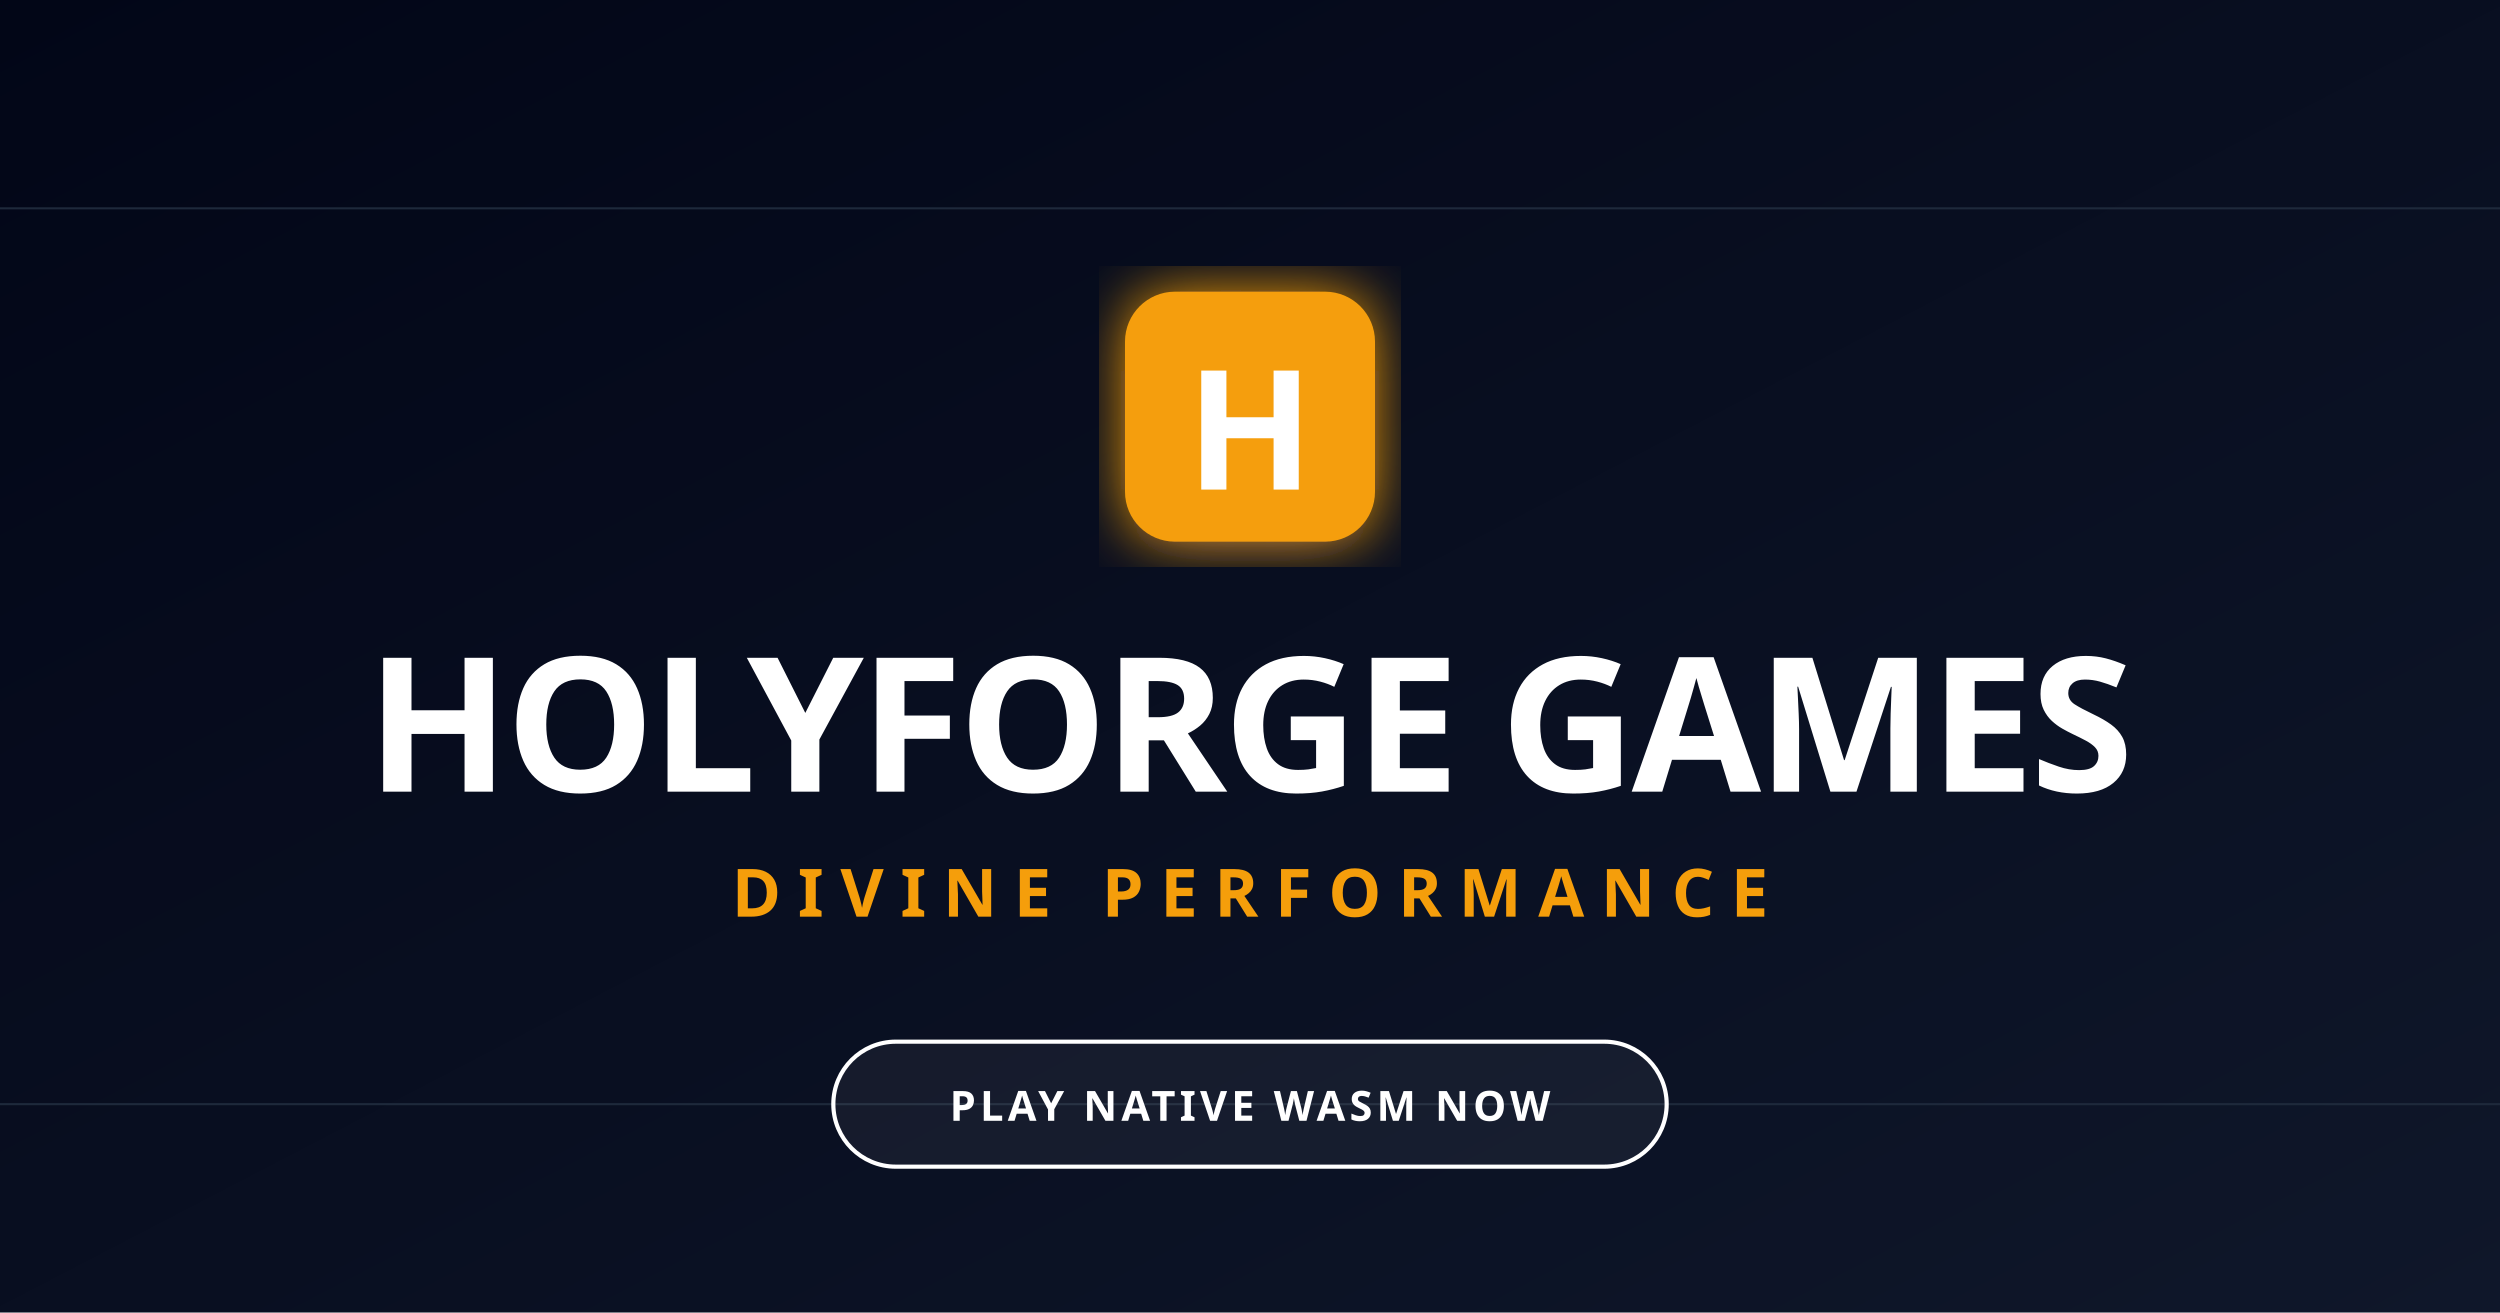
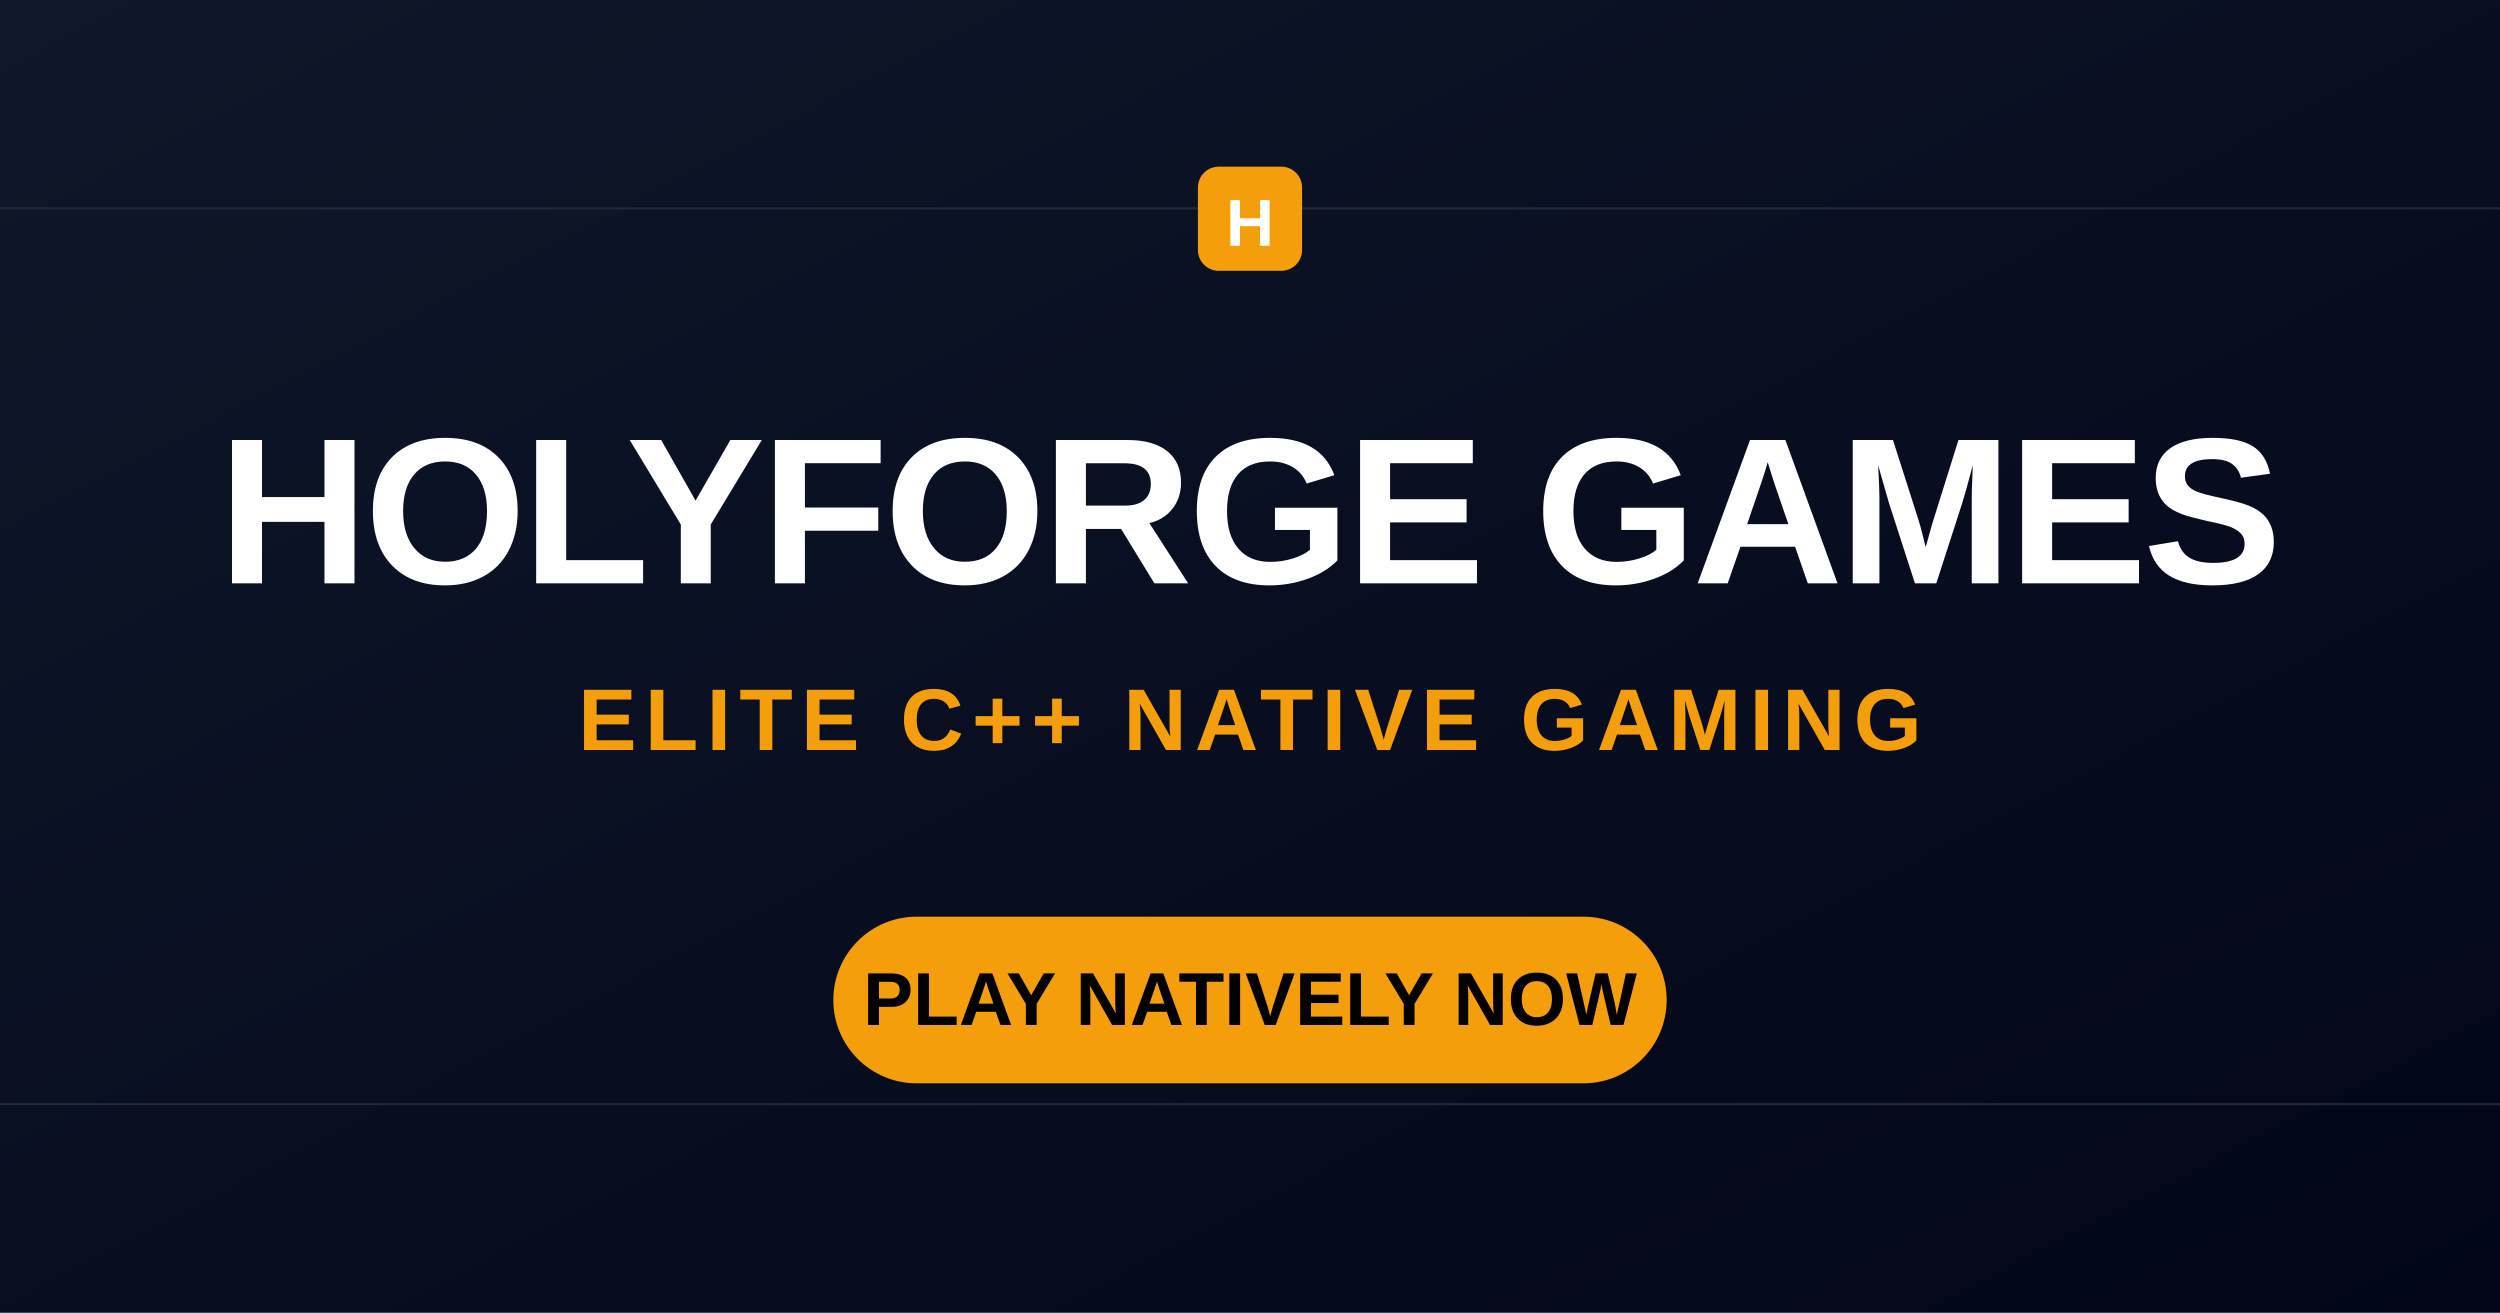
<svg xmlns="http://www.w3.org/2000/svg" width="1200" height="630" viewBox="0 0 1200 630">
+   <rect width="1200" height="630" fill="#020617" />
  <defs>
-     <linearGradient id="bgGrad" x1="0%" y1="0%" x2="100%" y2="100%">
-       <stop offset="0%" style="stop-color:#020617;stop-opacity:1" />
-       <stop offset="100%" style="stop-color:#0f172a;stop-opacity:1" />
+     <linearGradient id="g" x1="0%" y1="0%" x2="100%" y2="100%">
+       <stop offset="0%" style="stop-color:#0f172a;stop-opacity:1" />
+       <stop offset="100%" style="stop-color:#020617;stop-opacity:1" />
    </linearGradient>
-     <filter id="glow">
-       <feGaussianBlur stdDeviation="15" result="coloredBlur" />
-       <feMerge>
-         <feMergeNode in="coloredBlur" />
-         <feMergeNode in="SourceGraphic" />
-       </feMerge>
-     </filter>
  </defs>
-   <rect width="1200" height="630" fill="url(#bgGrad)" />
-   <path d="M0 100 L1200 100" stroke="#1e293b" stroke-width="1" />
-   <path d="M0 530 L1200 530" stroke="#1e293b" stroke-width="1" />
-   <g filter="url(#glow)">
-     <rect x="540" y="140" width="120" height="120" rx="24" fill="#f59e0b" />
-     <text x="600" y="235" font-family="system-ui, sans-serif" font-weight="900" font-size="80" text-anchor="middle" fill="white">H</text>
-   </g>
-   <text x="600" y="380" font-family="system-ui, sans-serif" font-weight="900" font-size="90" text-anchor="middle" fill="white" letter-spacing="-2">HOLYFORGE GAMES</text>
-   <text x="600" y="440" font-family="system-ui, sans-serif" font-weight="700" font-size="32" text-anchor="middle" fill="#f59e0b" letter-spacing="8">DIVINE PERFORMANCE</text>
-   <rect x="400" y="500" width="400" height="60" rx="30" fill="rgba(255,255,255,0.05)" stroke="white" stroke-width="2" />
-   <text x="600" y="538" font-family="system-ui, sans-serif" font-weight="800" font-size="20" text-anchor="middle" fill="white" letter-spacing="2">PLAY NATIVE WASM NOW</text>
+   <rect width="1200" height="630" fill="url(#g)" />
+   <path d="M0 100 L1200 100 M0 530 L1200 530" stroke="#1e293b" stroke-width="1" />
+   <text x="600" y="280" font-family="Arial, Helvetica, sans-serif" font-weight="900" font-size="100" text-anchor="middle" fill="white" letter-spacing="-2">HOLYFORGE GAMES</text>
+   <text x="600" y="360" font-family="Arial, Helvetica, sans-serif" font-weight="700" font-size="42" text-anchor="middle" fill="#f59e0b" letter-spacing="4">ELITE C++ NATIVE GAMING</text>
+   <rect x="400" y="440" width="400" height="80" rx="40" fill="#f59e0b" />
+   <text x="600" y="492" font-family="Arial, Helvetica, sans-serif" font-weight="900" font-size="36" text-anchor="middle" fill="black">PLAY NATIVELY NOW</text>
+   <rect x="575" y="80" width="50" height="50" rx="10" fill="#f59e0b" />
+   <text x="600" y="118" font-family="Arial, Helvetica, sans-serif" font-weight="900" font-size="32" text-anchor="middle" fill="white">H</text>
</svg>
